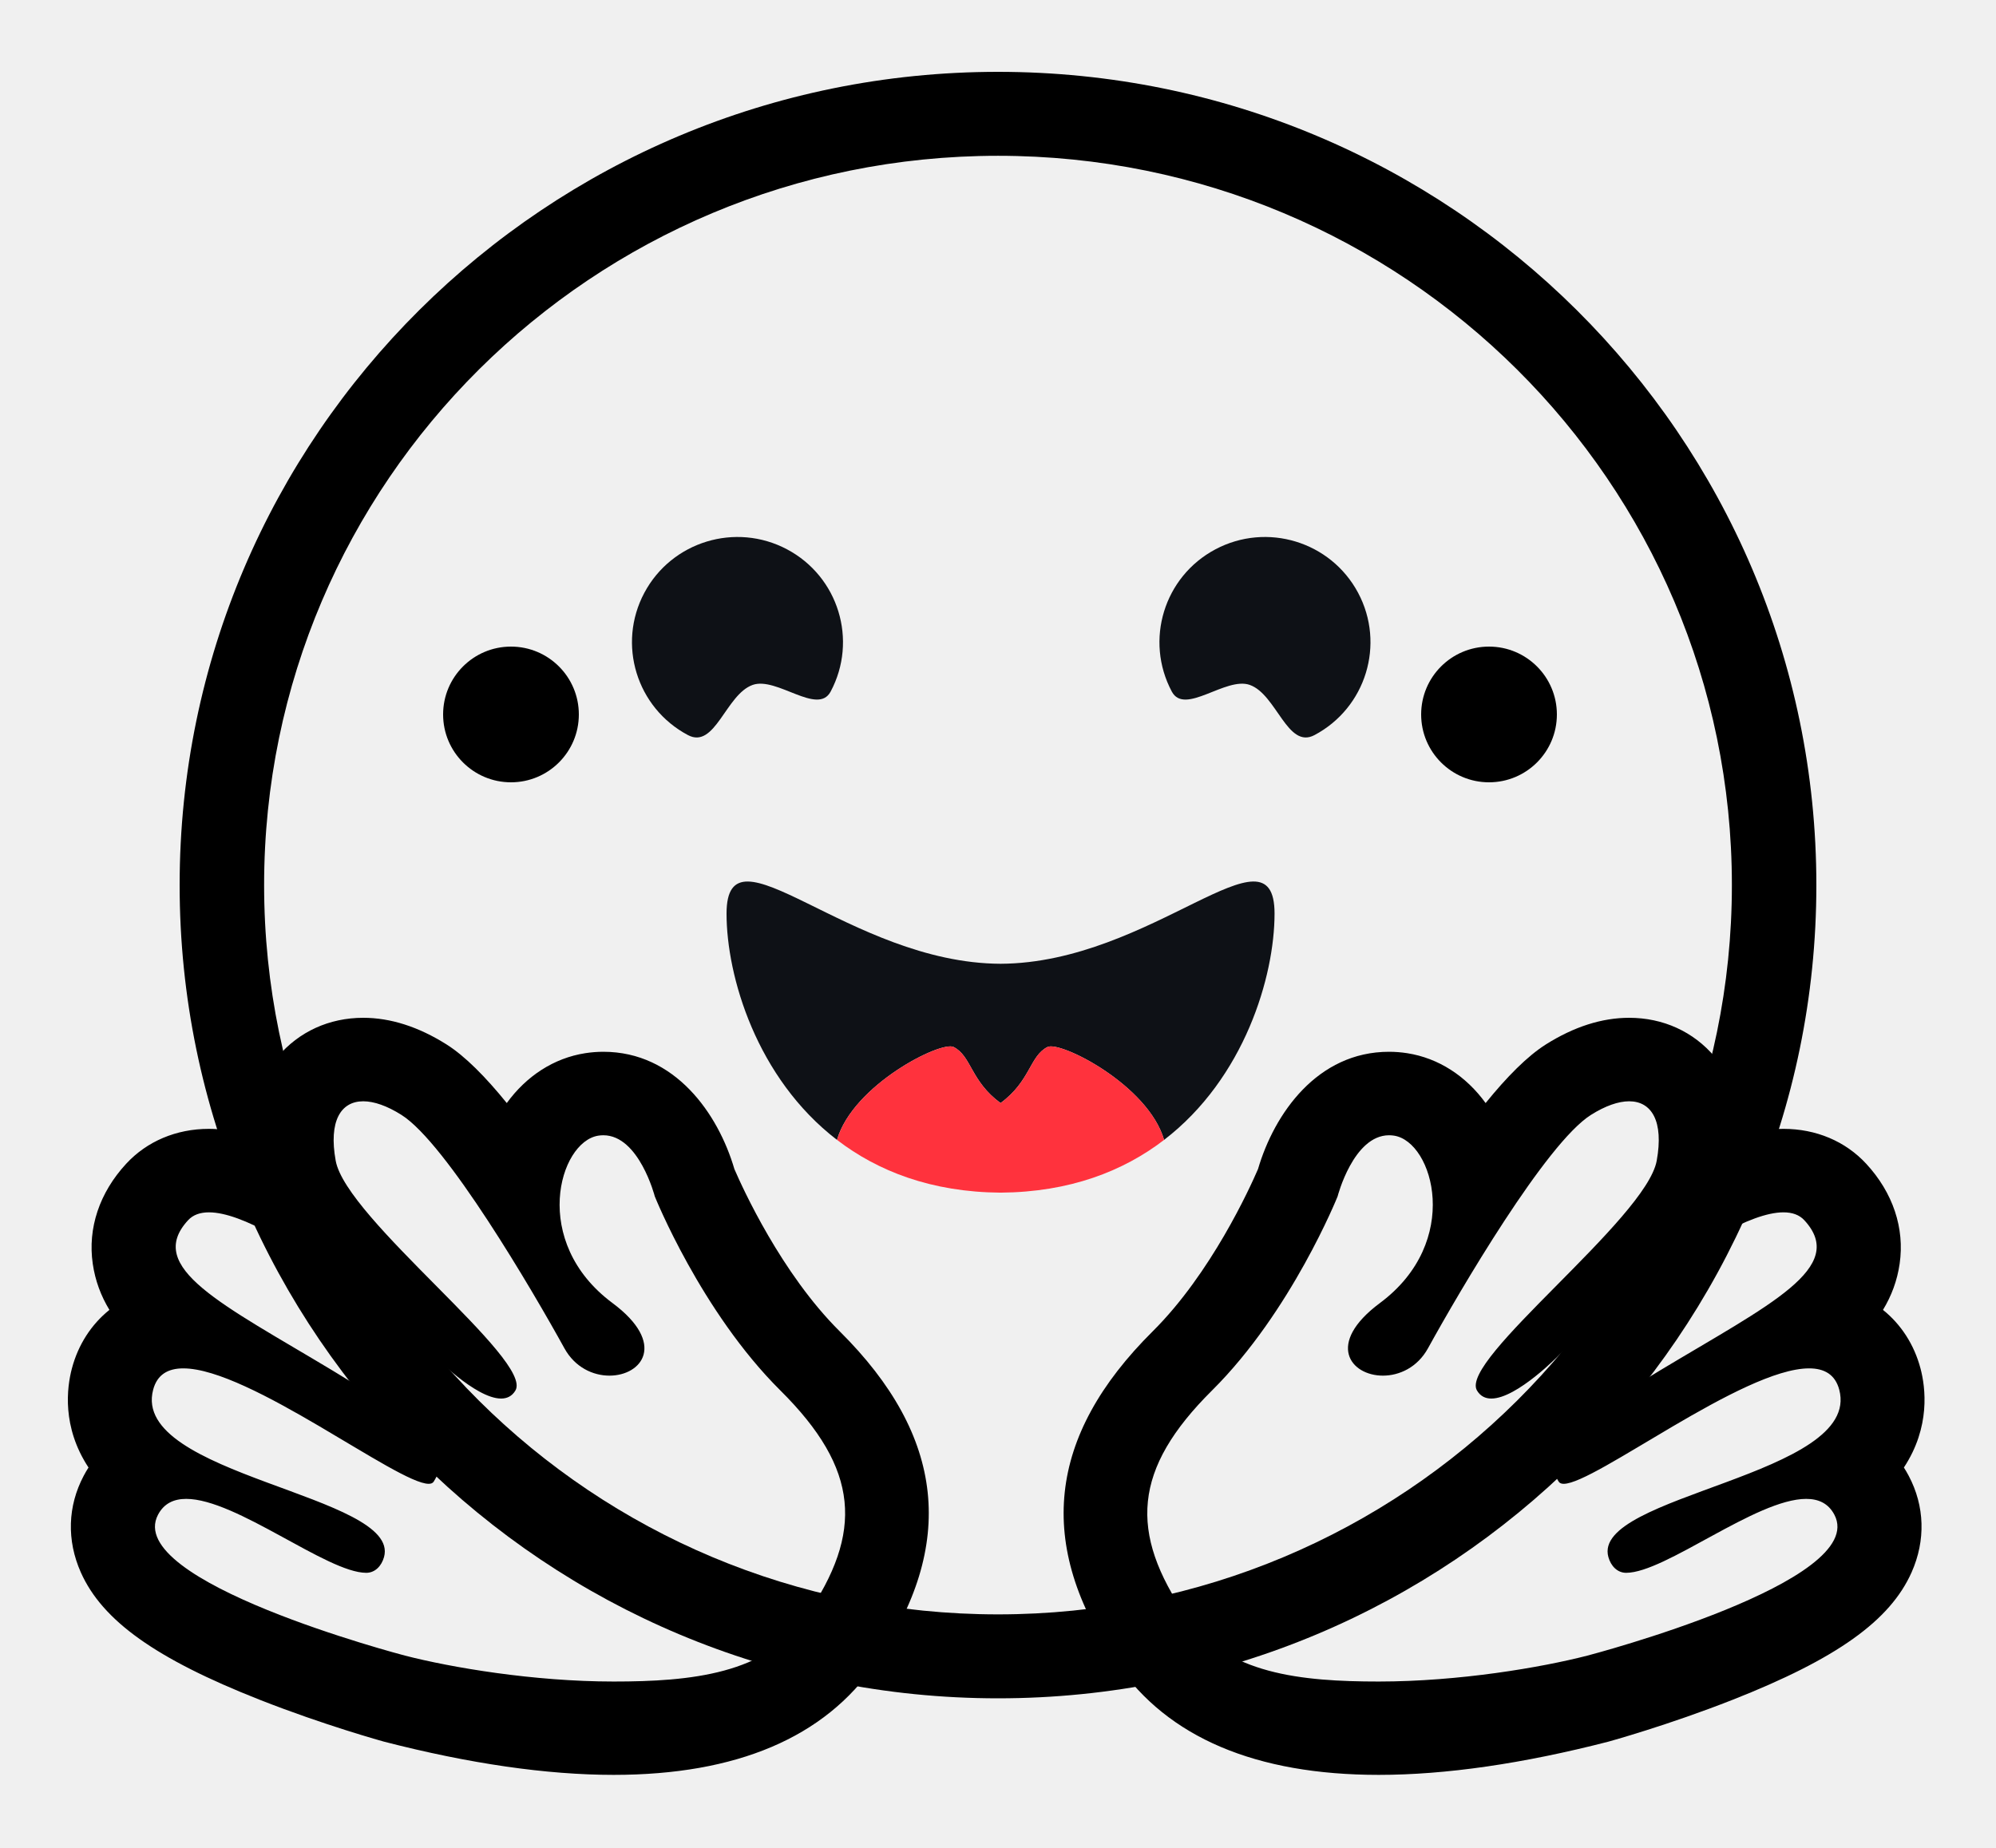
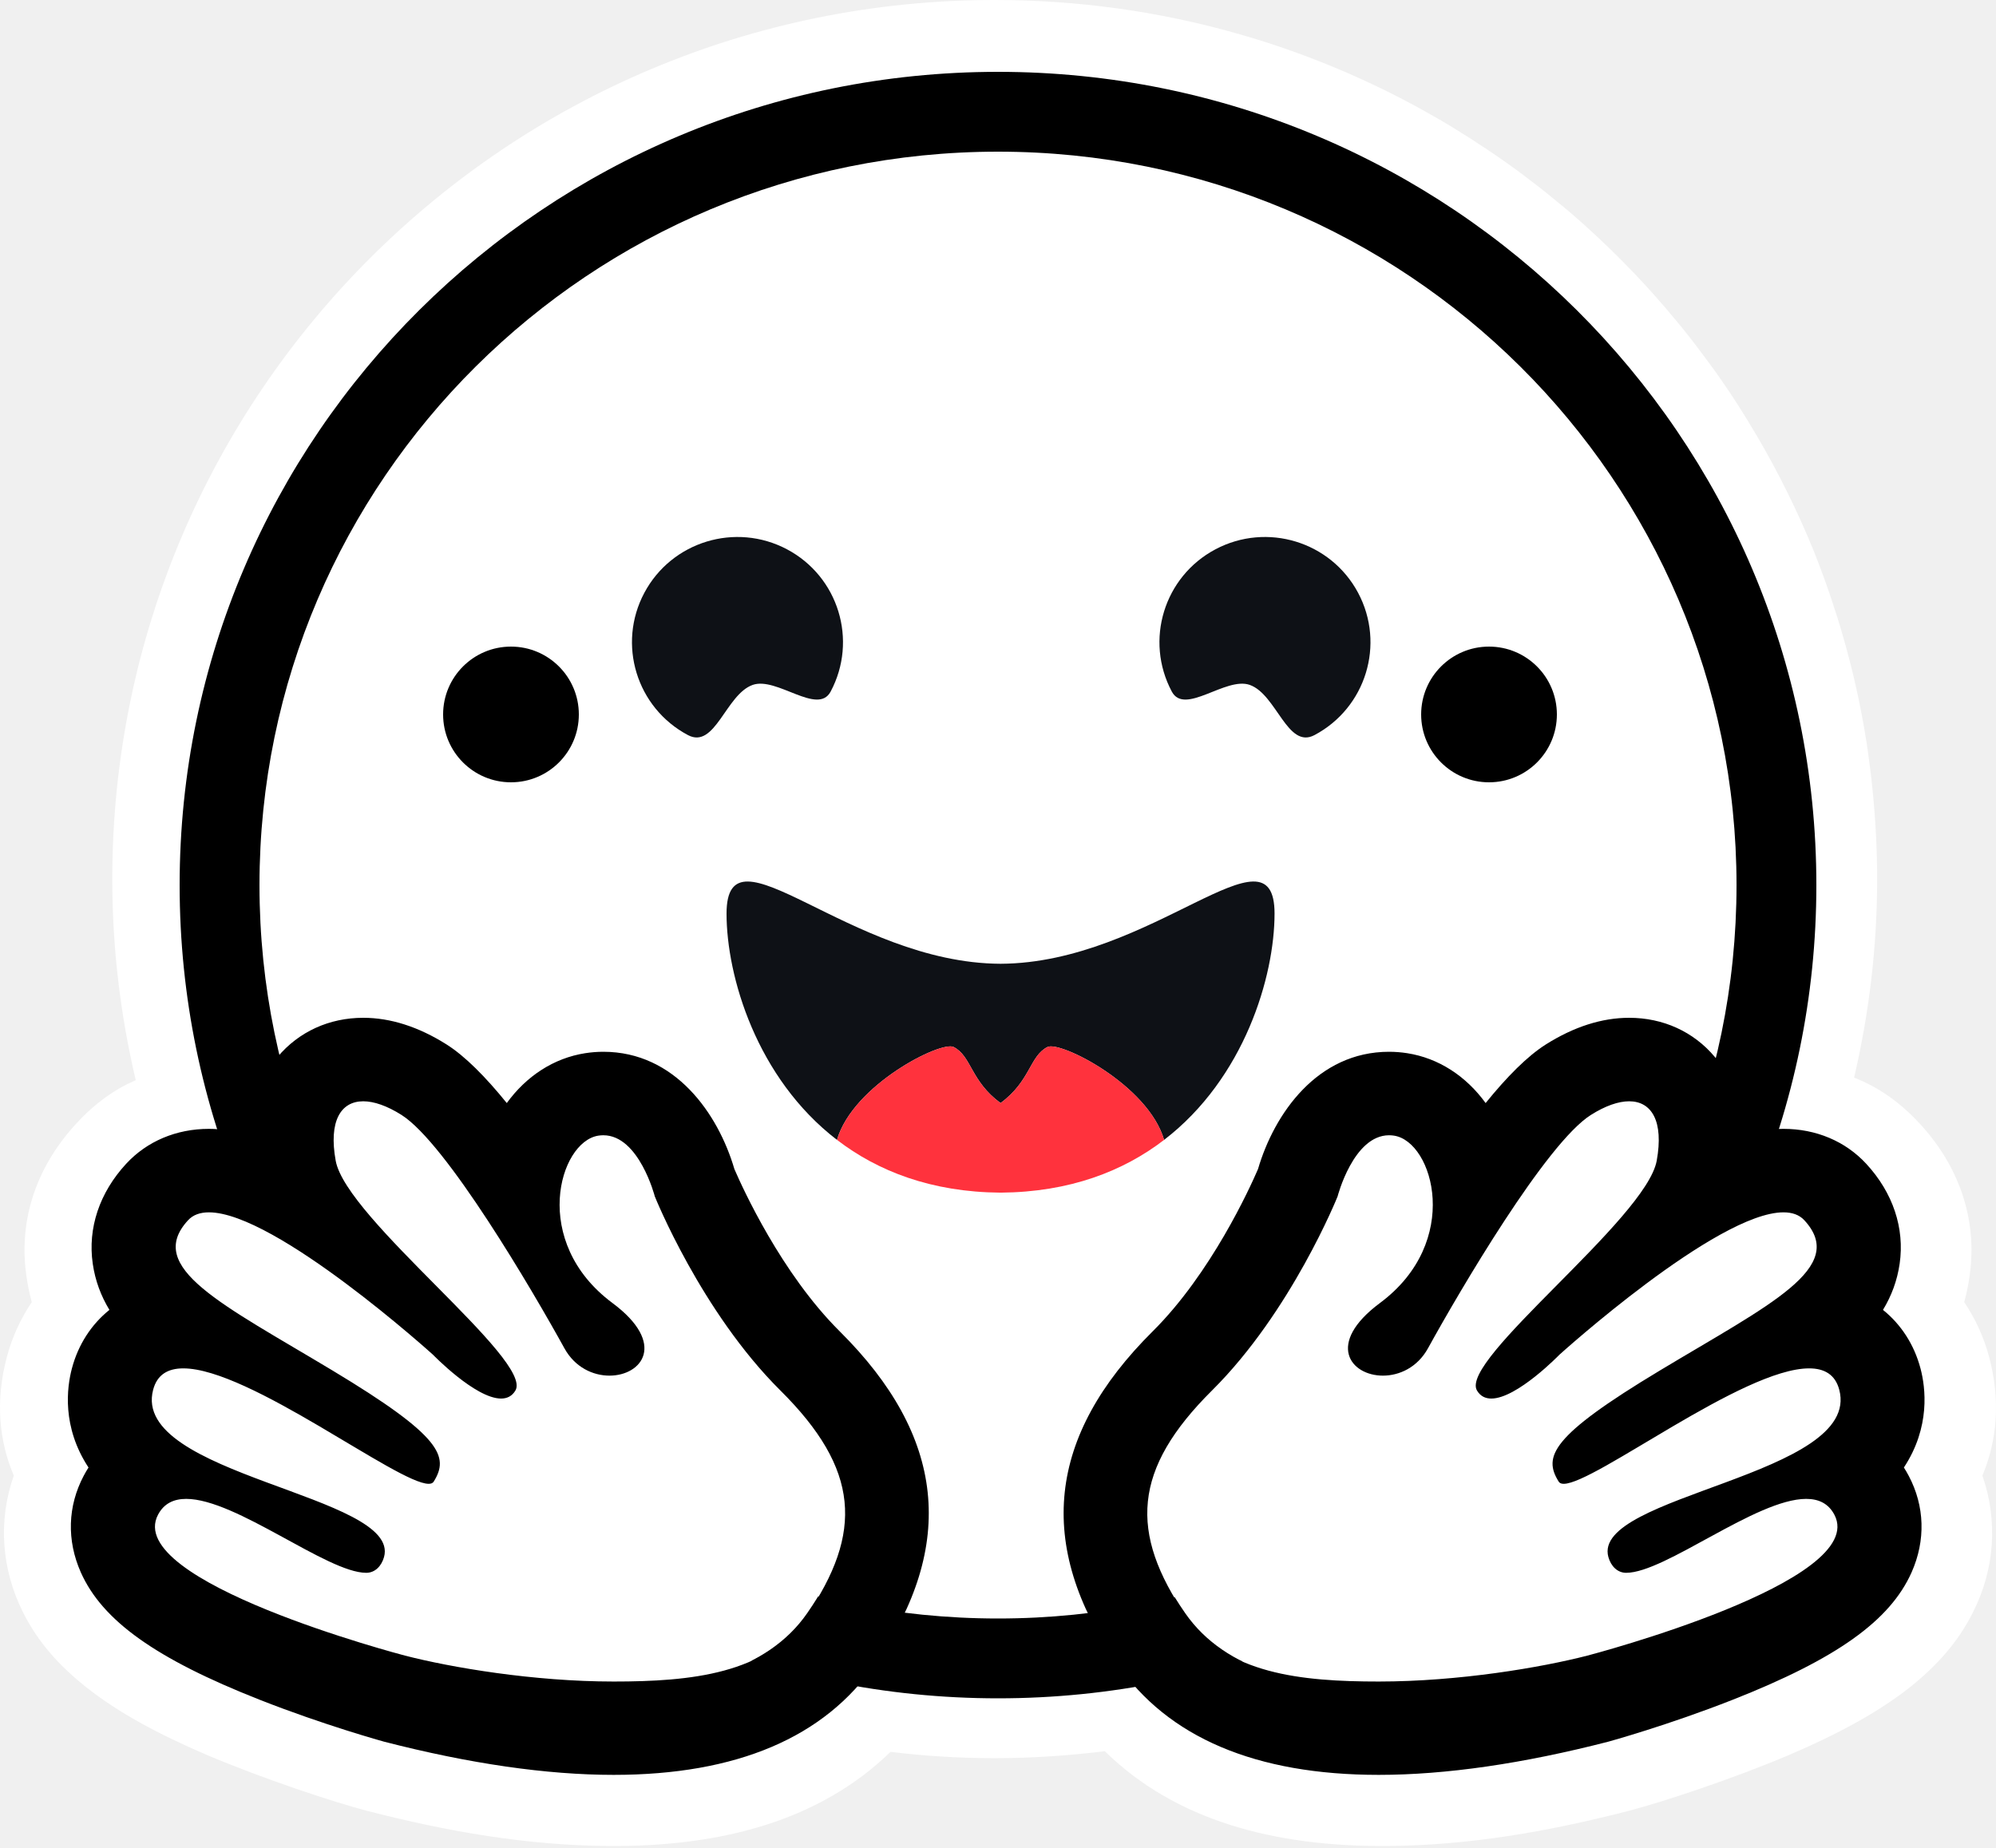
<svg xmlns="http://www.w3.org/2000/svg" width="500" height="463" viewBox="0 0 500 463" fill="none">
-   <path d="M496.592 369.699C500.563 381.093 499.61 393.227 494.315 403.778C490.503 411.48 485.05 417.441 478.379 422.769C470.331 429.099 460.324 434.48 448.253 439.65C433.852 445.77 416.274 451.52 408.226 453.63C387.63 458.958 367.829 462.334 347.762 462.493C319.066 462.756 294.34 456.004 276.762 438.753C267.656 439.861 258.443 440.494 249.178 440.494C240.389 440.494 231.706 439.967 223.076 438.912C205.445 456.057 180.825 462.756 152.234 462.493C132.168 462.334 112.366 458.958 91.718 453.63C83.723 451.52 66.145 445.77 51.744 439.65C39.672 434.48 29.666 429.099 21.671 422.769C14.947 417.441 9.493 411.48 5.681 403.778C0.44 393.227 -0.566 381.093 3.458 369.699C-0.249 360.994 -1.202 351.024 1.71 339.998C3.034 334.987 5.205 330.344 7.958 326.229C7.376 324.067 6.899 321.851 6.581 319.424C4.569 304.97 9.599 291.781 19.076 281.547C23.736 276.43 28.765 272.895 34.007 270.627C30.142 254.273 28.13 237.445 28.13 220.247C28.13 98.597 127.085 0 249.178 0C291.111 0 330.343 11.606 363.805 31.863C369.84 35.556 375.77 39.513 381.436 43.733C384.242 45.843 387.048 48.006 389.748 50.274C392.501 52.49 395.201 54.811 397.796 57.185C405.632 64.307 412.991 71.956 419.715 80.133C421.992 82.823 424.163 85.619 426.28 88.468C430.569 94.113 434.54 99.969 438.193 106.035C443.752 115.109 448.623 124.604 452.859 134.469C455.665 141.064 458.101 147.816 460.271 154.727C463.501 165.067 465.99 175.723 467.684 186.696C468.213 190.336 468.69 194.028 469.06 197.721C469.802 205.107 470.225 212.598 470.225 220.247C470.225 237.234 468.213 253.904 464.454 269.994C470.278 272.262 475.784 275.955 480.92 281.547C490.397 291.781 495.427 305.022 493.415 319.477C493.098 321.851 492.621 324.067 492.039 326.229C494.792 330.344 496.963 334.987 498.286 339.998C501.198 351.024 500.245 360.994 496.592 369.699Z" fill="none" />
+   <path d="M496.592 369.699C500.563 381.093 499.61 393.227 494.315 403.778C490.503 411.48 485.05 417.441 478.379 422.769C470.331 429.099 460.324 434.48 448.253 439.65C433.852 445.77 416.274 451.52 408.226 453.63C387.63 458.958 367.829 462.334 347.762 462.493C319.066 462.756 294.34 456.004 276.762 438.753C267.656 439.861 258.443 440.494 249.178 440.494C240.389 440.494 231.706 439.967 223.076 438.912C205.445 456.057 180.825 462.756 152.234 462.493C132.168 462.334 112.366 458.958 91.718 453.63C83.723 451.52 66.145 445.77 51.744 439.65C39.672 434.48 29.666 429.099 21.671 422.769C14.947 417.441 9.493 411.48 5.681 403.778C0.44 393.227 -0.566 381.093 3.458 369.699C-0.249 360.994 -1.202 351.024 1.71 339.998C3.034 334.987 5.205 330.344 7.958 326.229C7.376 324.067 6.899 321.851 6.581 319.424C4.569 304.97 9.599 291.781 19.076 281.547C23.736 276.43 28.765 272.895 34.007 270.627C30.142 254.273 28.13 237.445 28.13 220.247C28.13 98.597 127.085 0 249.178 0C291.111 0 330.343 11.606 363.805 31.863C369.84 35.556 375.77 39.513 381.436 43.733C384.242 45.843 387.048 48.006 389.748 50.274C392.501 52.49 395.201 54.811 397.796 57.185C405.632 64.307 412.991 71.956 419.715 80.133C421.992 82.823 424.163 85.619 426.28 88.468C430.569 94.113 434.54 99.969 438.193 106.035C443.752 115.109 448.623 124.604 452.859 134.469C455.665 141.064 458.101 147.816 460.271 154.727C463.501 165.067 465.99 175.723 467.684 186.696C468.213 190.336 468.69 194.028 469.06 197.721C469.802 205.107 470.225 212.598 470.225 220.247C470.225 237.234 468.213 253.904 464.454 269.994C470.278 272.262 475.784 275.955 480.92 281.547C490.397 291.781 495.427 305.022 493.415 319.477C493.098 321.851 492.621 324.067 492.039 326.229C494.792 330.344 496.963 334.987 498.286 339.998C501.198 351.024 500.245 360.994 496.592 369.699Z" fill="white" />
  <path d="M433.839 221.75C433.839 120.838 351.531 39.032 250 39.032C148.469 39.032 66.161 120.838 66.161 221.75C66.161 322.662 148.469 404.468 250 404.468C351.531 404.468 433.839 322.662 433.839 221.75ZM45 221.75C45 109.222 136.782 18 250 18C363.218 18 455 109.222 455 221.75C455 334.278 363.218 425.5 250 425.5C136.782 425.5 45 334.278 45 221.75Z" fill="black" />
-   <path d="M250 405.5C352.173 405.5 435 323.232 435 221.75C435 120.268 352.173 38 250 38C147.827 38 65 120.268 65 221.75C65 323.232 147.827 405.5 250 405.5Z" fill="none" />
-   <path d="M202.198 404.174C216.789 383.118 215.755 367.316 195.735 347.627C175.715 327.943 164.062 299.145 164.062 299.145C164.062 299.145 159.709 282.419 149.794 283.958C139.88 285.497 132.6 310.492 153.368 325.783C174.135 341.069 149.232 351.456 141.242 337.099C133.252 322.741 111.435 285.831 100.121 278.772C88.812 271.713 80.848 275.668 83.515 290.218C86.182 304.769 133.48 340.036 128.878 347.668C124.276 355.296 108.058 338.7 108.058 338.7C108.058 338.7 57.308 293.255 46.259 305.097C35.21 316.94 54.641 326.863 82.333 343.359C110.03 359.85 112.177 364.206 108.248 370.446C104.314 376.685 43.184 325.971 37.442 347.47C31.705 368.969 99.829 375.209 95.625 390.051C91.42 404.899 47.637 361.958 38.682 378.689C29.722 395.425 100.465 415.088 101.038 415.234C123.889 421.067 181.924 433.426 202.198 404.174Z" fill="none" />
+   <path d="M250 405.5C352.173 405.5 435 323.232 435 221.75C435 120.268 352.173 38 250 38C147.827 38 65 120.268 65 221.75C65 323.232 147.827 405.5 250 405.5Z" fill="white" />
+   <path d="M202.198 404.174C216.789 383.118 215.755 367.316 195.735 347.627C175.715 327.943 164.062 299.145 164.062 299.145C164.062 299.145 159.709 282.419 149.794 283.958C139.88 285.497 132.6 310.492 153.368 325.783C174.135 341.069 149.232 351.456 141.242 337.099C133.252 322.741 111.435 285.831 100.121 278.772C88.812 271.713 80.848 275.668 83.515 290.218C86.182 304.769 133.48 340.036 128.878 347.668C124.276 355.296 108.058 338.7 108.058 338.7C108.058 338.7 57.308 293.255 46.259 305.097C35.21 316.94 54.641 326.863 82.333 343.359C110.03 359.85 112.177 364.206 108.248 370.446C104.314 376.685 43.184 325.971 37.442 347.47C31.705 368.969 99.829 375.209 95.625 390.051C91.42 404.899 47.637 361.958 38.682 378.689C29.722 395.425 100.465 415.088 101.038 415.234C123.889 421.067 181.924 433.426 202.198 404.174Z" fill="white" />
  <path d="M90.993 255C82.474 255 74.86 258.477 69.551 264.784C66.267 268.69 62.837 274.986 62.558 284.414C58.985 283.394 55.549 282.824 52.339 282.824C44.183 282.824 36.816 285.93 31.607 291.573C24.914 298.815 21.941 307.715 23.235 316.62C23.851 320.861 25.277 324.663 27.408 328.182C22.914 331.795 19.604 336.826 18.005 342.876C16.752 347.619 15.469 357.497 22.172 367.673C21.746 368.337 21.346 369.027 20.973 369.733C16.942 377.336 16.684 385.927 20.241 393.928C25.635 406.054 39.037 415.608 65.062 425.863C81.254 432.242 96.066 436.321 96.198 436.357C117.603 441.874 136.962 444.677 153.721 444.677C184.525 444.677 206.578 435.301 219.27 416.811C239.697 387.036 236.776 359.803 210.346 333.552C195.717 319.026 185.993 297.607 183.967 292.906C179.884 278.986 169.086 263.513 151.138 263.513H151.133C149.622 263.513 148.096 263.633 146.592 263.869C138.73 265.097 131.858 269.595 126.949 276.361C121.65 269.814 116.504 264.606 111.847 261.667C104.827 257.243 97.813 255 90.993 255ZM90.993 275.917C93.677 275.917 96.955 277.051 100.57 279.331C111.794 286.406 133.452 323.403 141.382 337.793C144.039 342.614 148.581 344.654 152.669 344.654C160.783 344.654 167.118 336.638 153.411 326.451C132.8 311.124 140.03 286.072 149.87 284.529C150.301 284.461 150.727 284.43 151.138 284.43C160.083 284.43 164.03 299.751 164.03 299.751C164.03 299.751 175.595 328.616 195.465 348.346C215.334 368.08 216.36 383.919 201.879 405.024C192.002 419.415 173.096 421.292 153.721 421.292C133.626 421.292 112.99 417.772 101.445 414.796C100.877 414.65 30.702 396.255 39.595 379.48C41.089 376.661 43.552 375.532 46.651 375.532C59.174 375.532 81.954 394.054 91.746 394.054C93.935 394.054 95.566 392.371 96.198 390.112C100.555 374.522 32.665 369.738 38.363 348.189C39.368 344.377 42.094 342.829 45.925 342.834C62.474 342.834 99.602 371.756 107.385 371.756C107.979 371.756 108.405 371.584 108.637 371.218C112.536 364.964 110.74 359.872 83.257 343.343C55.774 326.808 36.143 317.588 47.114 305.718C48.377 304.347 50.166 303.741 52.339 303.741C69.025 303.746 108.447 339.398 108.447 339.398C108.447 339.398 119.087 350.395 125.523 350.395C127.001 350.395 128.259 349.815 129.111 348.382C133.673 340.737 86.737 305.388 84.09 290.804C82.296 280.921 85.347 275.917 90.993 275.917Z" fill="black" />
-   <path d="M296.9 404.174C282.31 383.118 283.343 367.316 303.363 347.627C323.383 327.943 335.037 299.145 335.037 299.145C335.037 299.145 339.39 282.419 349.304 283.958C359.219 285.497 366.498 310.492 345.731 325.783C324.963 341.069 349.866 351.456 357.856 337.099C365.846 322.741 387.663 285.831 398.978 278.772C410.287 271.713 418.25 275.668 415.583 290.218C412.916 304.769 365.618 340.036 370.22 347.668C374.822 355.296 391.041 338.7 391.041 338.7C391.041 338.7 441.791 293.255 452.84 305.097C463.889 316.94 444.457 326.863 416.766 343.359C389.068 359.85 386.921 364.206 390.85 370.446C394.784 376.685 455.915 325.971 461.657 347.47C467.393 368.969 399.269 375.209 403.474 390.051C407.678 404.899 451.461 361.958 460.416 378.689C469.376 395.425 398.633 415.088 398.06 415.234C375.209 421.067 317.175 433.426 296.9 404.174Z" fill="none" />
+   <path d="M296.9 404.174C282.31 383.118 283.343 367.316 303.363 347.627C323.383 327.943 335.037 299.145 335.037 299.145C335.037 299.145 339.39 282.419 349.304 283.958C359.219 285.497 366.498 310.492 345.731 325.783C324.963 341.069 349.866 351.456 357.856 337.099C365.846 322.741 387.663 285.831 398.978 278.772C410.287 271.713 418.25 275.668 415.583 290.218C412.916 304.769 365.618 340.036 370.22 347.668C374.822 355.296 391.041 338.7 391.041 338.7C391.041 338.7 441.791 293.255 452.84 305.097C463.889 316.94 444.457 326.863 416.766 343.359C389.068 359.85 386.921 364.206 390.85 370.446C394.784 376.685 455.915 325.971 461.657 347.47C467.393 368.969 399.269 375.209 403.474 390.051C407.678 404.899 451.461 361.958 460.416 378.689C469.376 395.425 398.633 415.088 398.06 415.234C375.209 421.067 317.175 433.426 296.9 404.174Z" fill="white" />
  <path d="M408.105 255C416.624 255 424.238 258.477 429.547 264.784C432.831 268.69 436.262 274.986 436.541 284.414C440.113 283.394 443.549 282.824 446.759 282.824C454.915 282.824 462.282 285.93 467.491 291.573C474.185 298.815 477.158 307.715 475.863 316.62C475.248 320.861 473.822 324.663 471.69 328.182C476.184 331.795 479.494 336.826 481.094 342.876C482.346 347.619 483.63 357.497 476.926 367.673C477.352 368.337 477.752 369.027 478.126 369.733C482.157 377.336 482.414 385.927 478.857 393.928C473.464 406.054 460.062 415.608 434.036 425.863C417.845 432.242 403.032 436.321 402.901 436.357C381.495 441.874 362.136 444.677 345.377 444.677C314.573 444.677 292.52 435.301 279.829 416.811C259.402 387.036 262.322 359.803 288.753 333.552C303.381 319.026 313.105 297.607 315.131 292.906C319.214 278.986 330.012 263.513 347.961 263.513H347.966C349.476 263.513 351.002 263.633 352.507 263.869C360.368 265.097 367.24 269.595 372.15 276.361C377.449 269.814 382.595 264.606 387.252 261.667C394.271 257.243 401.285 255 408.105 255ZM408.105 275.917C405.421 275.917 402.143 277.051 398.528 279.331C387.304 286.406 365.646 323.403 357.716 337.793C355.059 342.614 350.518 344.654 346.429 344.654C338.315 344.654 331.98 336.638 345.687 326.451C366.299 311.124 359.069 286.072 349.229 284.529C348.797 284.461 348.371 284.43 347.961 284.43C339.015 284.43 335.069 299.751 335.069 299.751C335.069 299.751 323.503 328.616 303.634 348.346C283.764 368.08 282.738 383.919 297.219 405.024C307.096 419.415 326.002 421.292 345.377 421.292C365.472 421.292 386.108 417.772 397.653 414.796C398.221 414.65 468.397 396.255 459.504 379.48C458.009 376.661 455.547 375.532 452.447 375.532C439.924 375.532 417.145 394.054 407.352 394.054C405.163 394.054 403.532 392.371 402.901 390.112C398.543 374.522 466.434 369.738 460.735 348.189C459.73 344.377 457.004 342.829 453.174 342.834C436.625 342.834 399.496 371.756 391.714 371.756C391.119 371.756 390.693 371.584 390.461 371.218C386.562 364.964 388.358 359.872 415.841 343.343C443.325 326.808 462.956 317.588 451.984 305.718C450.722 304.347 448.932 303.741 446.759 303.741C430.074 303.746 390.651 339.398 390.651 339.398C390.651 339.398 380.011 350.395 373.576 350.395C372.097 350.395 370.84 349.815 369.987 348.382C365.425 340.737 412.362 305.388 415.009 290.804C416.803 280.921 413.751 275.917 408.105 275.917Z" fill="black" />
  <path d="M319.277 228.901C319.277 205.236 288.585 241.304 250.637 241.465C212.692 241.306 182 205.238 182 228.901C182 244.591 189.507 270.109 209.669 285.591C213.681 271.787 235.726 260.729 238.877 262.317C243.364 264.578 243.112 270.844 250.637 276.365C258.163 270.844 257.911 264.58 262.398 262.317C265.551 260.729 287.594 271.787 291.605 285.591C311.767 270.109 319.275 244.591 319.275 228.903L319.277 228.901Z" fill="#0E1116" />
  <path d="M262.4 262.315C257.913 264.576 258.165 270.842 250.639 276.363C243.114 270.842 243.366 264.578 238.879 262.315C235.726 260.727 213.683 271.785 209.672 285.589C219.866 293.417 233.297 298.678 250.627 298.806C250.631 298.806 250.635 298.806 250.641 298.806C250.646 298.806 250.65 298.806 250.656 298.806C267.986 298.68 281.417 293.417 291.611 285.589C287.6 271.785 265.555 260.727 262.404 262.315H262.4Z" fill="#FF323D" />
  <path d="M373 196C382.389 196 390 188.389 390 179C390 169.611 382.389 162 373 162C363.611 162 356 169.611 356 179C356 188.389 363.611 196 373 196Z" fill="black" />
  <path d="M128 196C137.389 196 145 188.389 145 179C145 169.611 137.389 162 128 162C118.611 162 111 169.611 111 179C111 188.389 118.611 196 128 196Z" fill="black" />
  <path d="M313.06 171.596C319.796 173.968 322.476 187.779 329.281 184.171C342.167 177.337 347.06 161.377 340.208 148.524C333.356 135.671 317.354 130.792 304.467 137.626C291.58 144.46 286.688 160.419 293.54 173.272C296.774 179.339 307.039 169.475 313.06 171.596Z" fill="#0E1116" />
  <path d="M188.554 171.596C181.818 173.968 179.138 187.779 172.334 184.171C159.447 177.337 154.555 161.377 161.407 148.524C168.259 135.671 184.26 130.792 197.147 137.626C210.034 144.46 214.926 160.419 208.074 173.272C204.84 179.339 194.575 169.475 188.554 171.596Z" fill="#0E1116" />
</svg>
